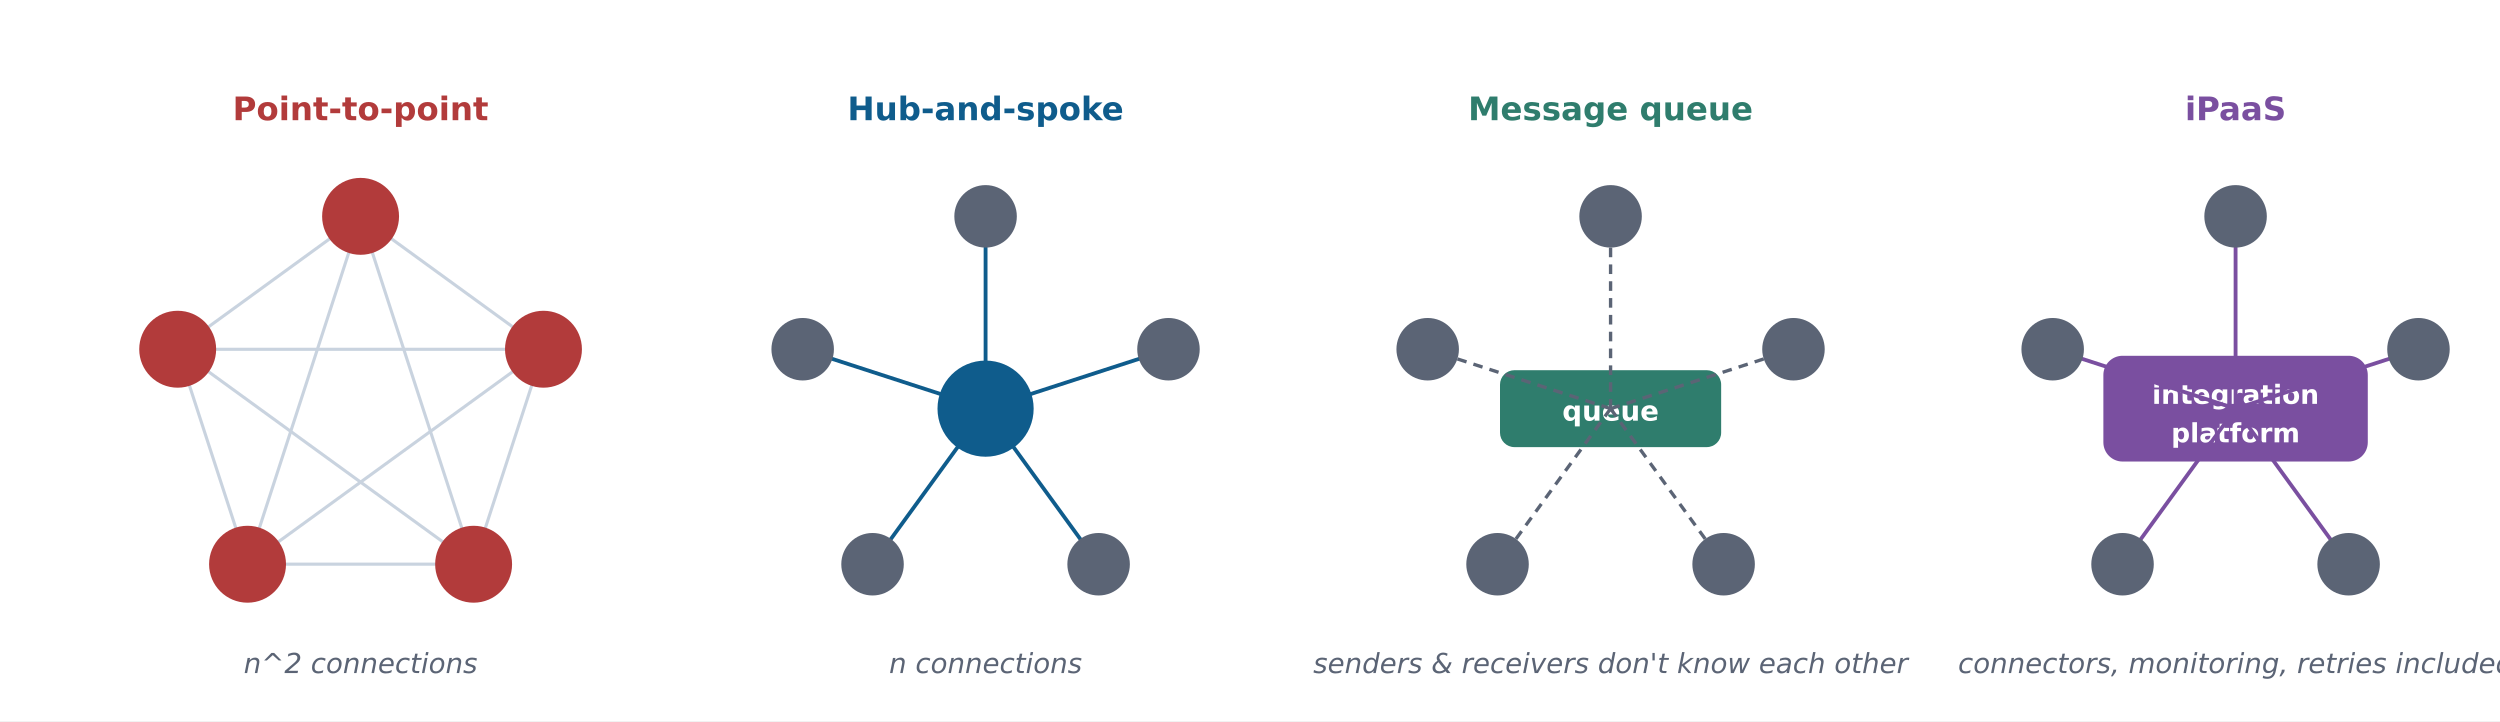
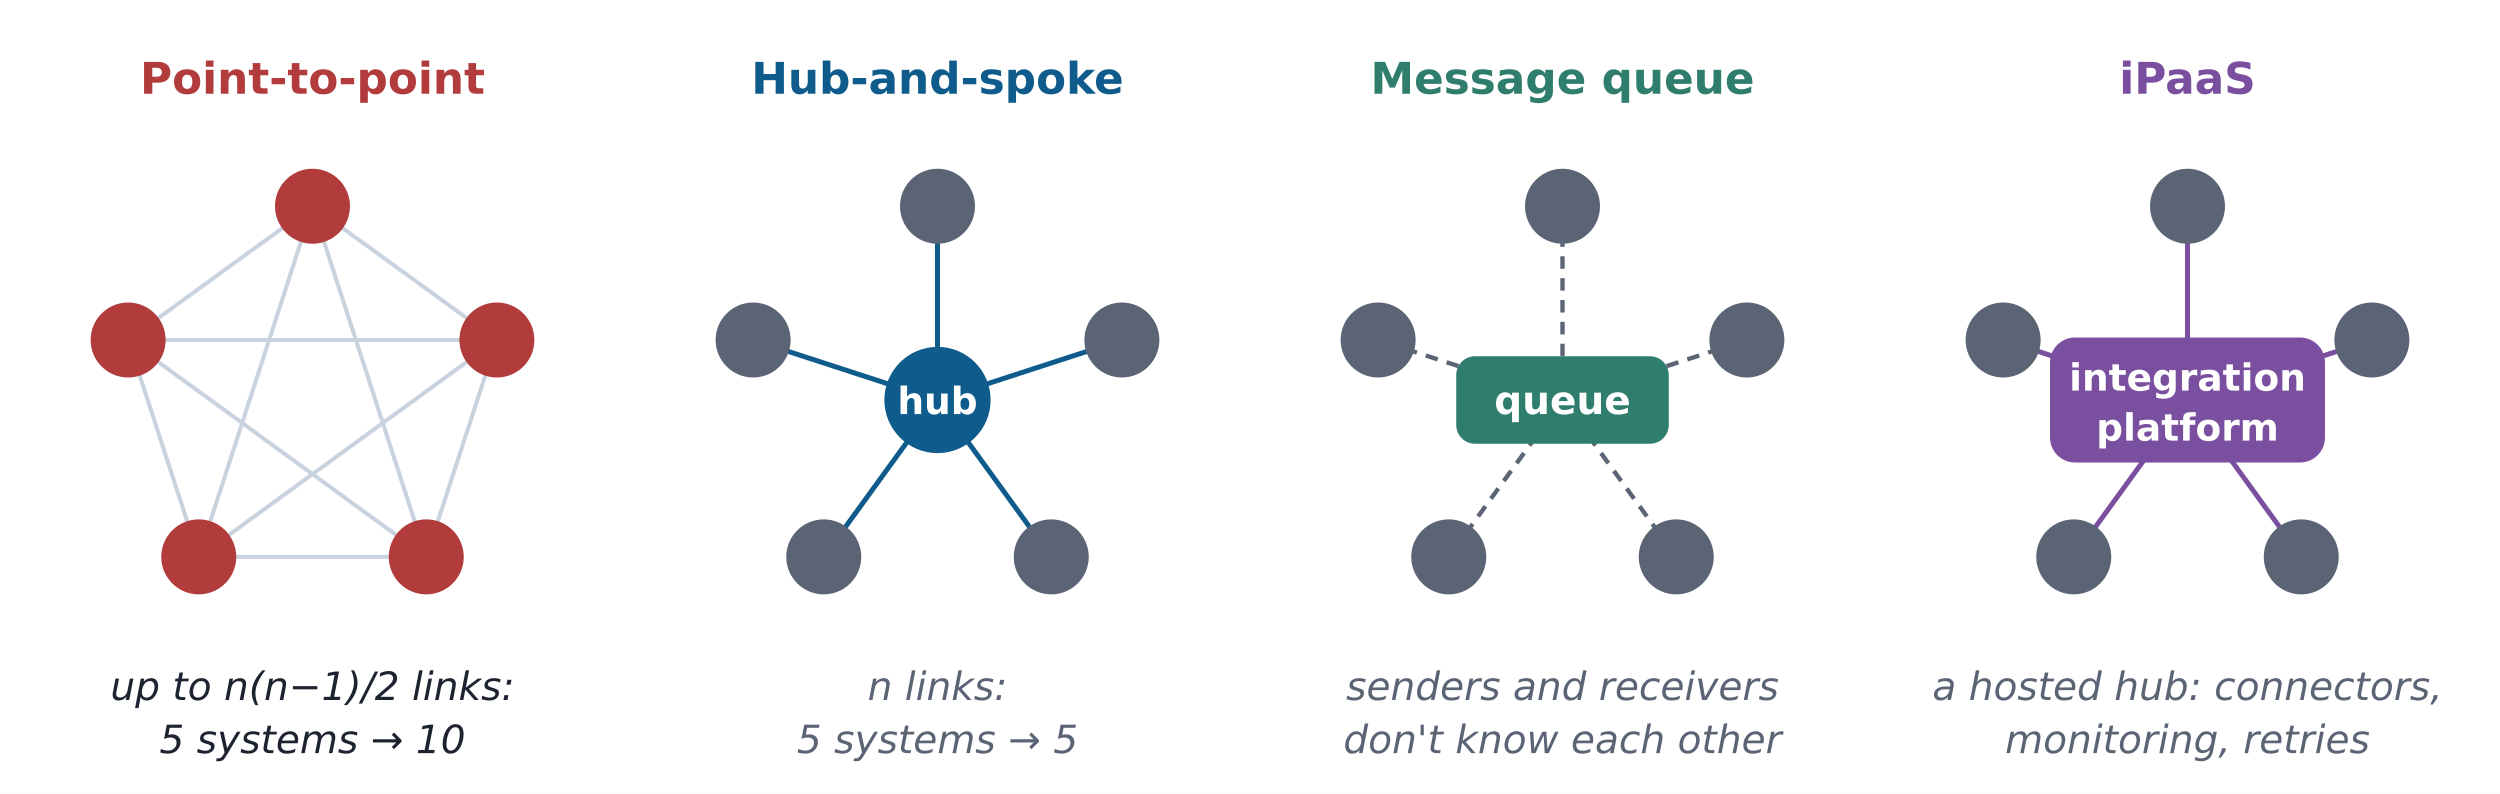
- <svg xmlns="http://www.w3.org/2000/svg" width="1040" height="300" viewBox="0 0 1040 300" font-family="DejaVu Sans, Arial, sans-serif">
-   <rect width="1040" height="300" fill="#ffffff" />
-   <text x="150" y="50" font-size="13.5" fill="#b23b3b" font-weight="bold" text-anchor="middle" font-family="Poppins, DejaVu Sans, sans-serif">Point-to-point</text>
-   <path d="M150.0,90.0 L226.1,145.3" fill="none" stroke="#c9d3df" stroke-width="1.3" stroke-linejoin="round" />
-   <path d="M150.0,90.0 L197.0,234.7" fill="none" stroke="#c9d3df" stroke-width="1.3" stroke-linejoin="round" />
-   <path d="M150.0,90.0 L103.0,234.7" fill="none" stroke="#c9d3df" stroke-width="1.3" stroke-linejoin="round" />
-   <path d="M150.0,90.0 L73.9,145.3" fill="none" stroke="#c9d3df" stroke-width="1.3" stroke-linejoin="round" />
-   <path d="M226.1,145.3 L197.0,234.7" fill="none" stroke="#c9d3df" stroke-width="1.3" stroke-linejoin="round" />
-   <path d="M226.1,145.3 L103.0,234.7" fill="none" stroke="#c9d3df" stroke-width="1.3" stroke-linejoin="round" />
-   <path d="M226.1,145.3 L73.9,145.3" fill="none" stroke="#c9d3df" stroke-width="1.3" stroke-linejoin="round" />
-   <path d="M197.0,234.7 L103.0,234.7" fill="none" stroke="#c9d3df" stroke-width="1.3" stroke-linejoin="round" />
-   <path d="M197.0,234.7 L73.9,145.3" fill="none" stroke="#c9d3df" stroke-width="1.3" stroke-linejoin="round" />
-   <path d="M103.0,234.7 L73.9,145.3" fill="none" stroke="#c9d3df" stroke-width="1.3" stroke-linejoin="round" />
-   <circle cx="150.0" cy="90.0" r="16" fill="#b23b3b" />
-   <circle cx="226.085" cy="145.279" r="16" fill="#b23b3b" />
-   <circle cx="197.023" cy="234.721" r="16" fill="#b23b3b" />
-   <circle cx="102.977" cy="234.721" r="16" fill="#b23b3b" />
-   <circle cx="73.915" cy="145.279" r="16" fill="#b23b3b" />
-   <text x="150" y="280" font-size="11.5" fill="#5b6475" font-weight="normal" text-anchor="middle" font-style="italic">n^2 connections</text>
-   <text x="410" y="50" font-size="13.5" fill="#0f5c8c" font-weight="bold" text-anchor="middle" font-family="Poppins, DejaVu Sans, sans-serif">Hub-and-spoke</text>
-   <path d="M410,170 L410.0,90.0" fill="none" stroke="#0f5c8c" stroke-width="1.6" stroke-linejoin="round" />
-   <path d="M410,170 L486.1,145.3" fill="none" stroke="#0f5c8c" stroke-width="1.6" stroke-linejoin="round" />
-   <path d="M410,170 L457.0,234.7" fill="none" stroke="#0f5c8c" stroke-width="1.6" stroke-linejoin="round" />
-   <path d="M410,170 L363.0,234.7" fill="none" stroke="#0f5c8c" stroke-width="1.6" stroke-linejoin="round" />
-   <path d="M410,170 L333.9,145.3" fill="none" stroke="#0f5c8c" stroke-width="1.6" stroke-linejoin="round" />
-   <circle cx="410" cy="170" r="20" fill="#0f5c8c" />
-   <circle cx="410.0" cy="90.0" r="13" fill="#5b6475" />
-   <circle cx="486.085" cy="145.279" r="13" fill="#5b6475" />
-   <circle cx="457.023" cy="234.721" r="13" fill="#5b6475" />
-   <circle cx="362.977" cy="234.721" r="13" fill="#5b6475" />
-   <circle cx="333.915" cy="145.279" r="13" fill="#5b6475" />
-   <text x="410" y="280" font-size="11.5" fill="#5b6475" font-weight="normal" text-anchor="middle" font-style="italic">n connections</text>
-   <text x="670" y="50" font-size="13.5" fill="#2f7d6d" font-weight="bold" text-anchor="middle" font-family="Poppins, DejaVu Sans, sans-serif">Message queue</text>
-   <rect x="624" y="154" width="92" height="32" rx="6" fill="#2f7d6d" stroke="none" stroke-width="1" />
-   <text x="670" y="175" font-size="11.5" fill="#fff" font-weight="bold" text-anchor="middle">queue</text>
-   <path d="M670,170 L670.0,90.0" stroke="#5b6475" stroke-width="1.4" stroke-dasharray="4 3" />
-   <circle cx="670.0" cy="90.0" r="13" fill="#5b6475" />
-   <path d="M670,170 L746.1,145.3" stroke="#5b6475" stroke-width="1.4" stroke-dasharray="4 3" />
-   <circle cx="746.085" cy="145.279" r="13" fill="#5b6475" />
-   <path d="M670,170 L717.0,234.7" stroke="#5b6475" stroke-width="1.4" stroke-dasharray="4 3" />
-   <circle cx="717.023" cy="234.721" r="13" fill="#5b6475" />
-   <path d="M670,170 L623.0,234.7" stroke="#5b6475" stroke-width="1.4" stroke-dasharray="4 3" />
-   <circle cx="622.977" cy="234.721" r="13" fill="#5b6475" />
-   <path d="M670,170 L593.9,145.3" stroke="#5b6475" stroke-width="1.4" stroke-dasharray="4 3" />
-   <circle cx="593.915" cy="145.279" r="13" fill="#5b6475" />
-   <text x="670" y="280" font-size="11.5" fill="#5b6475" font-weight="normal" text-anchor="middle" font-style="italic">senders &amp; receivers don't know each other</text>
-   <text x="930" y="50" font-size="13.5" fill="#7a4fa0" font-weight="bold" text-anchor="middle" font-family="Poppins, DejaVu Sans, sans-serif">iPaaS</text>
-   <rect x="875" y="148" width="110" height="44" rx="8" fill="#7a4fa0" stroke="none" stroke-width="1" />
-   <text x="930" y="168" font-size="11" fill="#fff" font-weight="bold" text-anchor="middle">integration</text>
-   <text x="930" y="184" font-size="11" fill="#fff" font-weight="bold" text-anchor="middle">platform</text>
-   <path d="M930,170 L930.0,90.0" fill="none" stroke="#7a4fa0" stroke-width="1.6" stroke-linejoin="round" />
-   <path d="M930,170 L1006.1,145.3" fill="none" stroke="#7a4fa0" stroke-width="1.6" stroke-linejoin="round" />
-   <path d="M930,170 L977.0,234.7" fill="none" stroke="#7a4fa0" stroke-width="1.6" stroke-linejoin="round" />
-   <path d="M930,170 L883.0,234.7" fill="none" stroke="#7a4fa0" stroke-width="1.6" stroke-linejoin="round" />
-   <path d="M930,170 L853.9,145.3" fill="none" stroke="#7a4fa0" stroke-width="1.6" stroke-linejoin="round" />
-   <circle cx="930.0" cy="90.0" r="13" fill="#5b6475" />
-   <circle cx="1006.085" cy="145.279" r="13" fill="#5b6475" />
-   <circle cx="977.023" cy="234.721" r="13" fill="#5b6475" />
-   <circle cx="882.977" cy="234.721" r="13" fill="#5b6475" />
-   <circle cx="853.915" cy="145.279" r="13" fill="#5b6475" />
-   <text x="930" y="280" font-size="11.5" fill="#5b6475" font-weight="normal" text-anchor="middle" font-style="italic">connectors, monitoring, retries included</text>
+ <svg xmlns="http://www.w3.org/2000/svg" width="800" height="254" viewBox="0 0 800 254" font-family="DejaVu Sans, Arial, sans-serif">
+   <rect width="800" height="254" fill="#ffffff" />
+   <text x="100.0" y="30" font-size="14" fill="#b23b3b" font-weight="bold" text-anchor="middle" font-family="Poppins, DejaVu Sans, sans-serif">Point-to-point</text>
+   <path d="M100.0,66.0 L159.0,108.8" fill="none" stroke="#c9d3df" stroke-width="1.3" stroke-linejoin="round" />
+   <path d="M100.0,66.0 L136.4,178.2" fill="none" stroke="#c9d3df" stroke-width="1.3" stroke-linejoin="round" />
+   <path d="M100.0,66.0 L63.6,178.2" fill="none" stroke="#c9d3df" stroke-width="1.3" stroke-linejoin="round" />
+   <path d="M100.0,66.0 L41.0,108.8" fill="none" stroke="#c9d3df" stroke-width="1.3" stroke-linejoin="round" />
+   <path d="M159.0,108.8 L136.4,178.2" fill="none" stroke="#c9d3df" stroke-width="1.3" stroke-linejoin="round" />
+   <path d="M159.0,108.8 L63.6,178.2" fill="none" stroke="#c9d3df" stroke-width="1.3" stroke-linejoin="round" />
+   <path d="M159.0,108.8 L41.0,108.8" fill="none" stroke="#c9d3df" stroke-width="1.3" stroke-linejoin="round" />
+   <path d="M136.4,178.2 L63.6,178.2" fill="none" stroke="#c9d3df" stroke-width="1.3" stroke-linejoin="round" />
+   <path d="M136.4,178.2 L41.0,108.8" fill="none" stroke="#c9d3df" stroke-width="1.3" stroke-linejoin="round" />
+   <path d="M63.6,178.2 L41.0,108.8" fill="none" stroke="#c9d3df" stroke-width="1.3" stroke-linejoin="round" />
+   <circle cx="100.0" cy="66.0" r="12" fill="#b23b3b" />
+   <circle cx="159.0" cy="108.8" r="12" fill="#b23b3b" />
+   <circle cx="136.4" cy="178.2" r="12" fill="#b23b3b" />
+   <circle cx="63.6" cy="178.2" r="12" fill="#b23b3b" />
+   <circle cx="41.0" cy="108.8" r="12" fill="#b23b3b" />
+   <text x="100.0" y="224" font-size="12.5" fill="#1d2330" font-weight="normal" text-anchor="middle" font-style="italic">up to n(n−1)/2 links:</text>
+   <text x="100.0" y="241" font-size="12.5" fill="#1d2330" font-weight="normal" text-anchor="middle" font-style="italic">5 systems → 10</text>
+   <text x="300.0" y="30" font-size="14" fill="#0f5c8c" font-weight="bold" text-anchor="middle" font-family="Poppins, DejaVu Sans, sans-serif">Hub-and-spoke</text>
+   <path d="M300.0,128 L300.0,66.0" fill="none" stroke="#0f5c8c" stroke-width="1.6" stroke-linejoin="round" />
+   <path d="M300.0,128 L359.0,108.8" fill="none" stroke="#0f5c8c" stroke-width="1.6" stroke-linejoin="round" />
+   <path d="M300.0,128 L336.4,178.2" fill="none" stroke="#0f5c8c" stroke-width="1.6" stroke-linejoin="round" />
+   <path d="M300.0,128 L263.6,178.2" fill="none" stroke="#0f5c8c" stroke-width="1.6" stroke-linejoin="round" />
+   <path d="M300.0,128 L241.0,108.8" fill="none" stroke="#0f5c8c" stroke-width="1.6" stroke-linejoin="round" />
+   <circle cx="300.0" cy="128.0" r="17" fill="#0f5c8c" />
+   <text x="300.0" y="132.5" font-size="12" fill="#fff" font-weight="bold" text-anchor="middle">hub</text>
+   <circle cx="300.0" cy="66.0" r="12" fill="#5b6475" />
+   <circle cx="359.0" cy="108.8" r="12" fill="#5b6475" />
+   <circle cx="336.4" cy="178.2" r="12" fill="#5b6475" />
+   <circle cx="263.6" cy="178.2" r="12" fill="#5b6475" />
+   <circle cx="241.0" cy="108.8" r="12" fill="#5b6475" />
+   <text x="300.0" y="224" font-size="12.5" fill="#5b6475" font-weight="normal" text-anchor="middle" font-style="italic">n links:</text>
+   <text x="300.0" y="241" font-size="12.5" fill="#5b6475" font-weight="normal" text-anchor="middle" font-style="italic">5 systems → 5</text>
+   <text x="500.0" y="30" font-size="14" fill="#2f7d6d" font-weight="bold" text-anchor="middle" font-family="Poppins, DejaVu Sans, sans-serif">Message queue</text>
+   <path d="M500.0,128 L500.0,66.0" fill="none" stroke="#5b6475" stroke-width="1.4" stroke-linejoin="round" stroke-dasharray="4 3" />
+   <path d="M500.0,128 L559.0,108.8" fill="none" stroke="#5b6475" stroke-width="1.4" stroke-linejoin="round" stroke-dasharray="4 3" />
+   <path d="M500.0,128 L536.4,178.2" fill="none" stroke="#5b6475" stroke-width="1.4" stroke-linejoin="round" stroke-dasharray="4 3" />
+   <path d="M500.0,128 L463.6,178.2" fill="none" stroke="#5b6475" stroke-width="1.4" stroke-linejoin="round" stroke-dasharray="4 3" />
+   <path d="M500.0,128 L441.0,108.8" fill="none" stroke="#5b6475" stroke-width="1.4" stroke-linejoin="round" stroke-dasharray="4 3" />
+   <rect x="466.0" y="114" width="68" height="28" rx="6" fill="#2f7d6d" stroke="none" stroke-width="1" />
+   <text x="500.0" y="132.5" font-size="12.5" fill="#fff" font-weight="bold" text-anchor="middle">queue</text>
+   <circle cx="500.0" cy="66.0" r="12" fill="#5b6475" />
+   <circle cx="559.0" cy="108.8" r="12" fill="#5b6475" />
+   <circle cx="536.4" cy="178.2" r="12" fill="#5b6475" />
+   <circle cx="463.6" cy="178.2" r="12" fill="#5b6475" />
+   <circle cx="441.0" cy="108.8" r="12" fill="#5b6475" />
+   <text x="500.0" y="224" font-size="12.5" fill="#5b6475" font-weight="normal" text-anchor="middle" font-style="italic">senders and receivers</text>
+   <text x="500.0" y="241" font-size="12.5" fill="#5b6475" font-weight="normal" text-anchor="middle" font-style="italic">don't know each other</text>
+   <text x="700.0" y="30" font-size="14" fill="#7a4fa0" font-weight="bold" text-anchor="middle" font-family="Poppins, DejaVu Sans, sans-serif">iPaaS</text>
+   <path d="M700.0,128 L700.0,66.0" fill="none" stroke="#7a4fa0" stroke-width="1.6" stroke-linejoin="round" />
+   <path d="M700.0,128 L759.0,108.8" fill="none" stroke="#7a4fa0" stroke-width="1.6" stroke-linejoin="round" />
+   <path d="M700.0,128 L736.4,178.2" fill="none" stroke="#7a4fa0" stroke-width="1.6" stroke-linejoin="round" />
+   <path d="M700.0,128 L663.6,178.2" fill="none" stroke="#7a4fa0" stroke-width="1.6" stroke-linejoin="round" />
+   <path d="M700.0,128 L641.0,108.8" fill="none" stroke="#7a4fa0" stroke-width="1.6" stroke-linejoin="round" />
+   <rect x="656.0" y="108" width="88" height="40" rx="8" fill="#7a4fa0" stroke="none" stroke-width="1" />
+   <text x="700.0" y="125" font-size="12" fill="#fff" font-weight="bold" text-anchor="middle">integration</text>
+   <text x="700.0" y="141" font-size="12" fill="#fff" font-weight="bold" text-anchor="middle">platform</text>
+   <circle cx="700.0" cy="66.0" r="12" fill="#5b6475" />
+   <circle cx="759.0" cy="108.8" r="12" fill="#5b6475" />
+   <circle cx="736.4" cy="178.2" r="12" fill="#5b6475" />
+   <circle cx="663.6" cy="178.2" r="12" fill="#5b6475" />
+   <circle cx="641.0" cy="108.8" r="12" fill="#5b6475" />
+   <text x="700.0" y="224" font-size="12.5" fill="#5b6475" font-weight="normal" text-anchor="middle" font-style="italic">a hosted hub: connectors,</text>
+   <text x="700.0" y="241" font-size="12.5" fill="#5b6475" font-weight="normal" text-anchor="middle" font-style="italic">monitoring, retries</text>
</svg>
